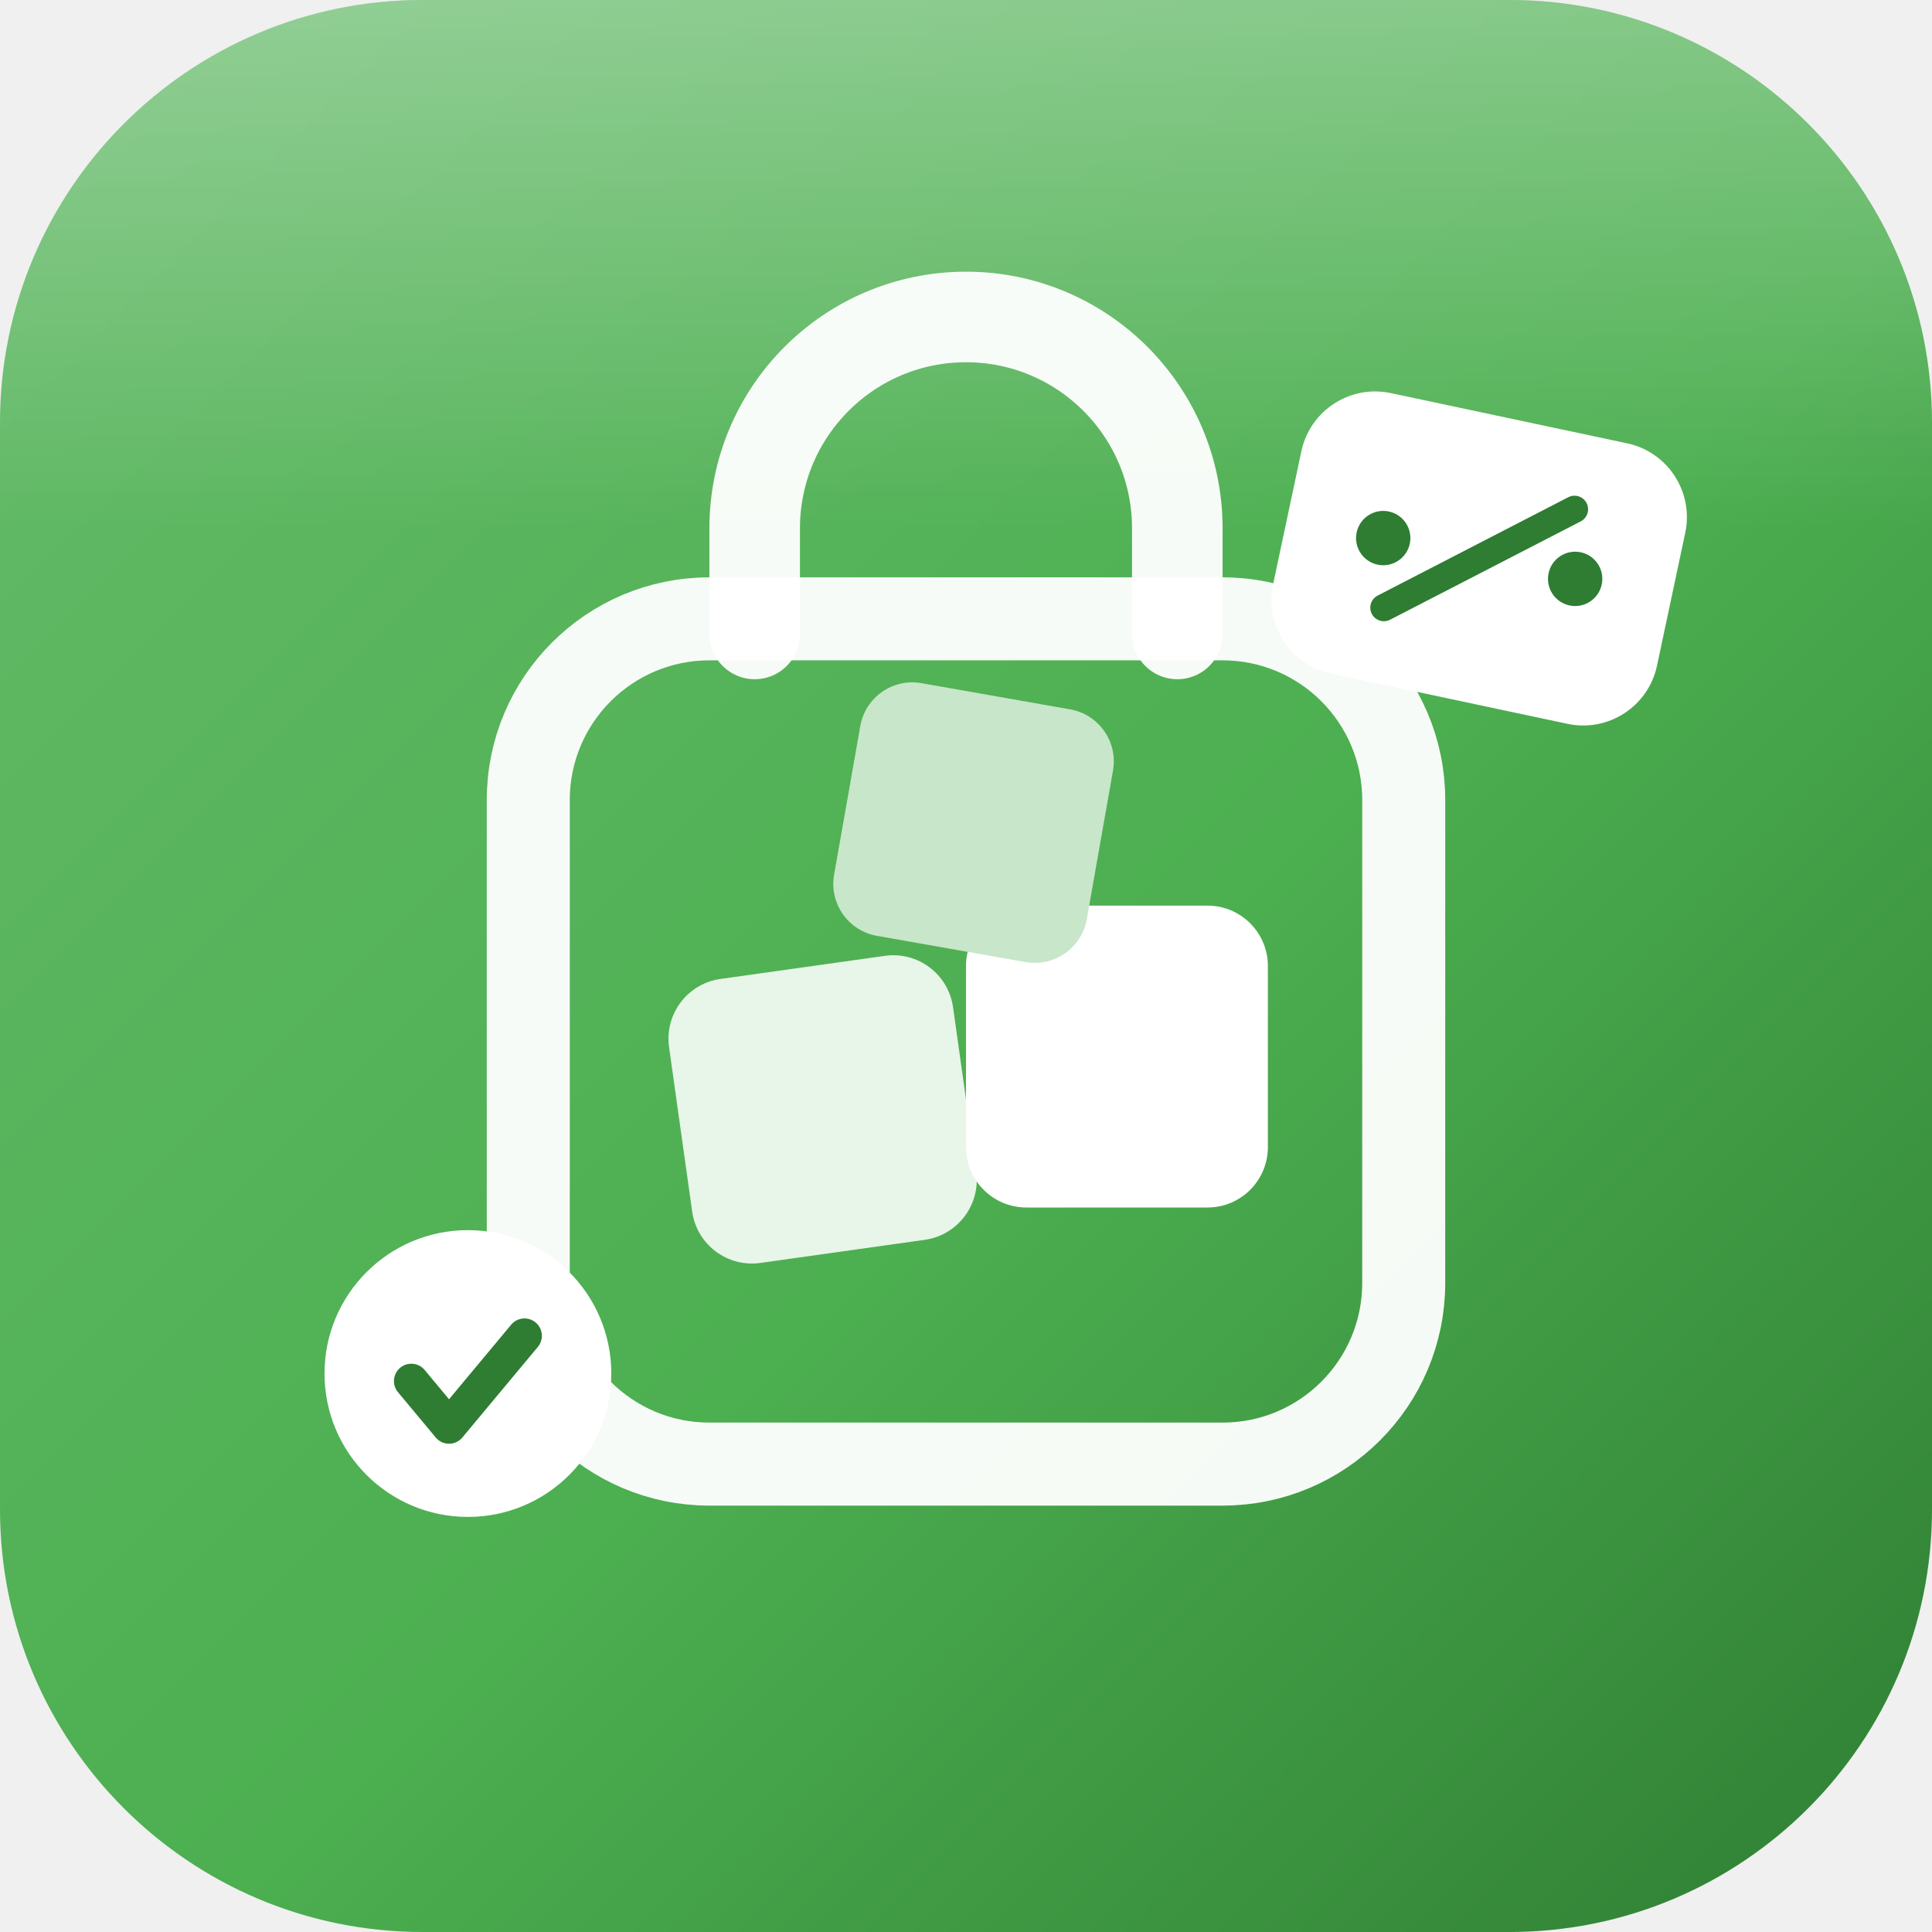
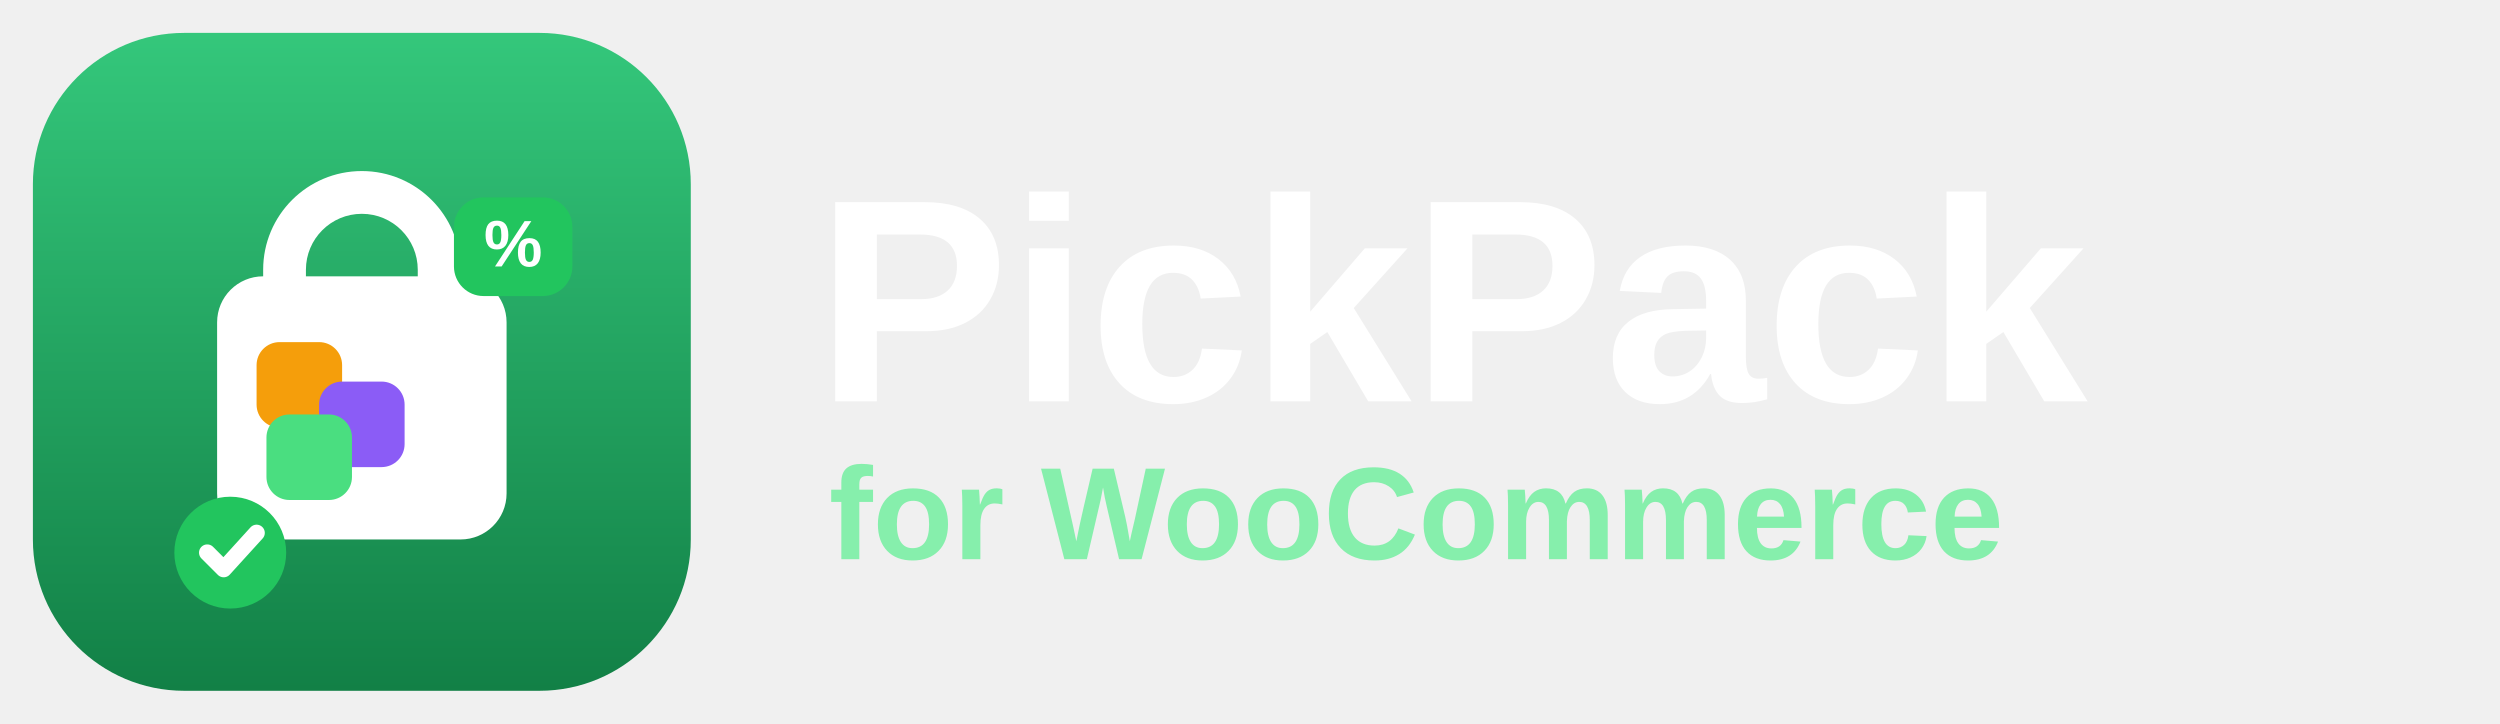
- <svg xmlns="http://www.w3.org/2000/svg" width="256" height="256" viewBox="0 0 256 256">
+ <svg xmlns="http://www.w3.org/2000/svg" viewBox="0 0 760 220" width="760" height="220">
  <defs>
-     <linearGradient id="bg" x1="0" y1="0" x2="1" y2="1">
-       <stop offset="0" stop-color="#66bb6a" />
-       <stop offset="0.55" stop-color="#4caf50" />
-       <stop offset="1" stop-color="#2e7d32" />
+     <linearGradient id="bag" x1="0" y1="0" x2="0" y2="1">
+       <stop offset="0" stop-color="#34c77b" />
+       <stop offset="1" stop-color="#128046" />
    </linearGradient>
-     <linearGradient id="shine" x1="0" y1="0" x2="0" y2="1">
-       <stop offset="0" stop-color="#ffffff" stop-opacity="0.30" />
-       <stop offset="0.5" stop-color="#ffffff" stop-opacity="0" />
+     <linearGradient id="sq" x1="0" y1="0" x2="0" y2="1">
+       <stop offset="0" stop-color="#34c77b" />
+       <stop offset="1" stop-color="#128046" />
    </linearGradient>
  </defs>
-   <rect width="256" height="256" rx="56" fill="url(#bg)" />
-   <rect width="256" height="140" rx="56" fill="url(#shine)" />
-   <path d="M100 84 v-14 a28 28 0 0 1 56 0 v14" fill="none" stroke="#ffffff" stroke-width="12" stroke-linecap="round" opacity="0.95" />
-   <rect x="70" y="82" width="116" height="112" rx="24" fill="none" stroke="#ffffff" stroke-width="11" opacity="0.95" />
-   <rect x="90" y="128" width="38" height="38" rx="8" fill="#e8f5e9" transform="rotate(-8 109 147)" />
-   <rect x="128" y="120" width="40" height="40" rx="8" fill="#ffffff" />
-   <rect x="112" y="92" width="34" height="34" rx="7" fill="#c8e6c9" transform="rotate(10 129 109)" />
-   <g transform="translate(196 74) rotate(12)">
-     <rect x="-26" y="-19" width="52" height="38" rx="10" fill="#ffffff" />
-     <circle cx="-13" cy="0" r="3.6" fill="#2e7d32" />
-     <circle cx="13" cy="0" r="3.6" fill="#2e7d32" />
-     <line x1="-11" y1="9" x2="11" y2="-9" stroke="#2e7d32" stroke-width="3.6" stroke-linecap="round" />
-   </g>
-   <g transform="translate(62 182)">
-     <circle r="19" fill="#ffffff" />
-     <path d="M-7.5 1 l5 6 l10 -12" fill="none" stroke="#2e7d32" stroke-width="4.6" stroke-linecap="round" stroke-linejoin="round" />
-   </g>
+   <rect x="10" y="10" width="200" height="200" rx="46" fill="url(#sq)" />
+   <path d="M110 52 a30 30 0 0 1 30 30 v6 h-13 v-6 a17 17 0 0 0 -34 0 v6 h-13 v-6 a30 30 0 0 1 30 -30 z" fill="#ffffff" />
+   <rect x="66" y="84" width="88" height="80" rx="14" fill="#ffffff" />
+   <rect x="78" y="104" width="26" height="26" rx="7" fill="#f59e0b" />
+   <rect x="97" y="116" width="26" height="26" rx="7" fill="#8b5cf6" />
+   <rect x="81" y="126" width="26" height="26" rx="7" fill="#4ade80" />
+   <circle cx="70" cy="168" r="17" fill="#22c55e" />
+   <path d="M63 168 l5 5 l10 -11" stroke="#ffffff" stroke-width="5" fill="none" stroke-linecap="round" stroke-linejoin="round" />
+   <rect x="138" y="60" width="36" height="30" rx="9" fill="#22c55e" />
+   <text x="156" y="81" font-family="Arial, Helvetica, sans-serif" font-weight="900" font-size="20" fill="#ffffff" text-anchor="middle">%</text>
+   <text x="248" y="122" font-family="Arial, Helvetica, sans-serif" font-weight="900" font-size="88" fill="#ffffff">PickPack</text>
+   <text x="252" y="170" font-family="Arial, Helvetica, sans-serif" font-weight="bold" font-size="40" fill="#86efac">for WooCommerce</text>
</svg>
